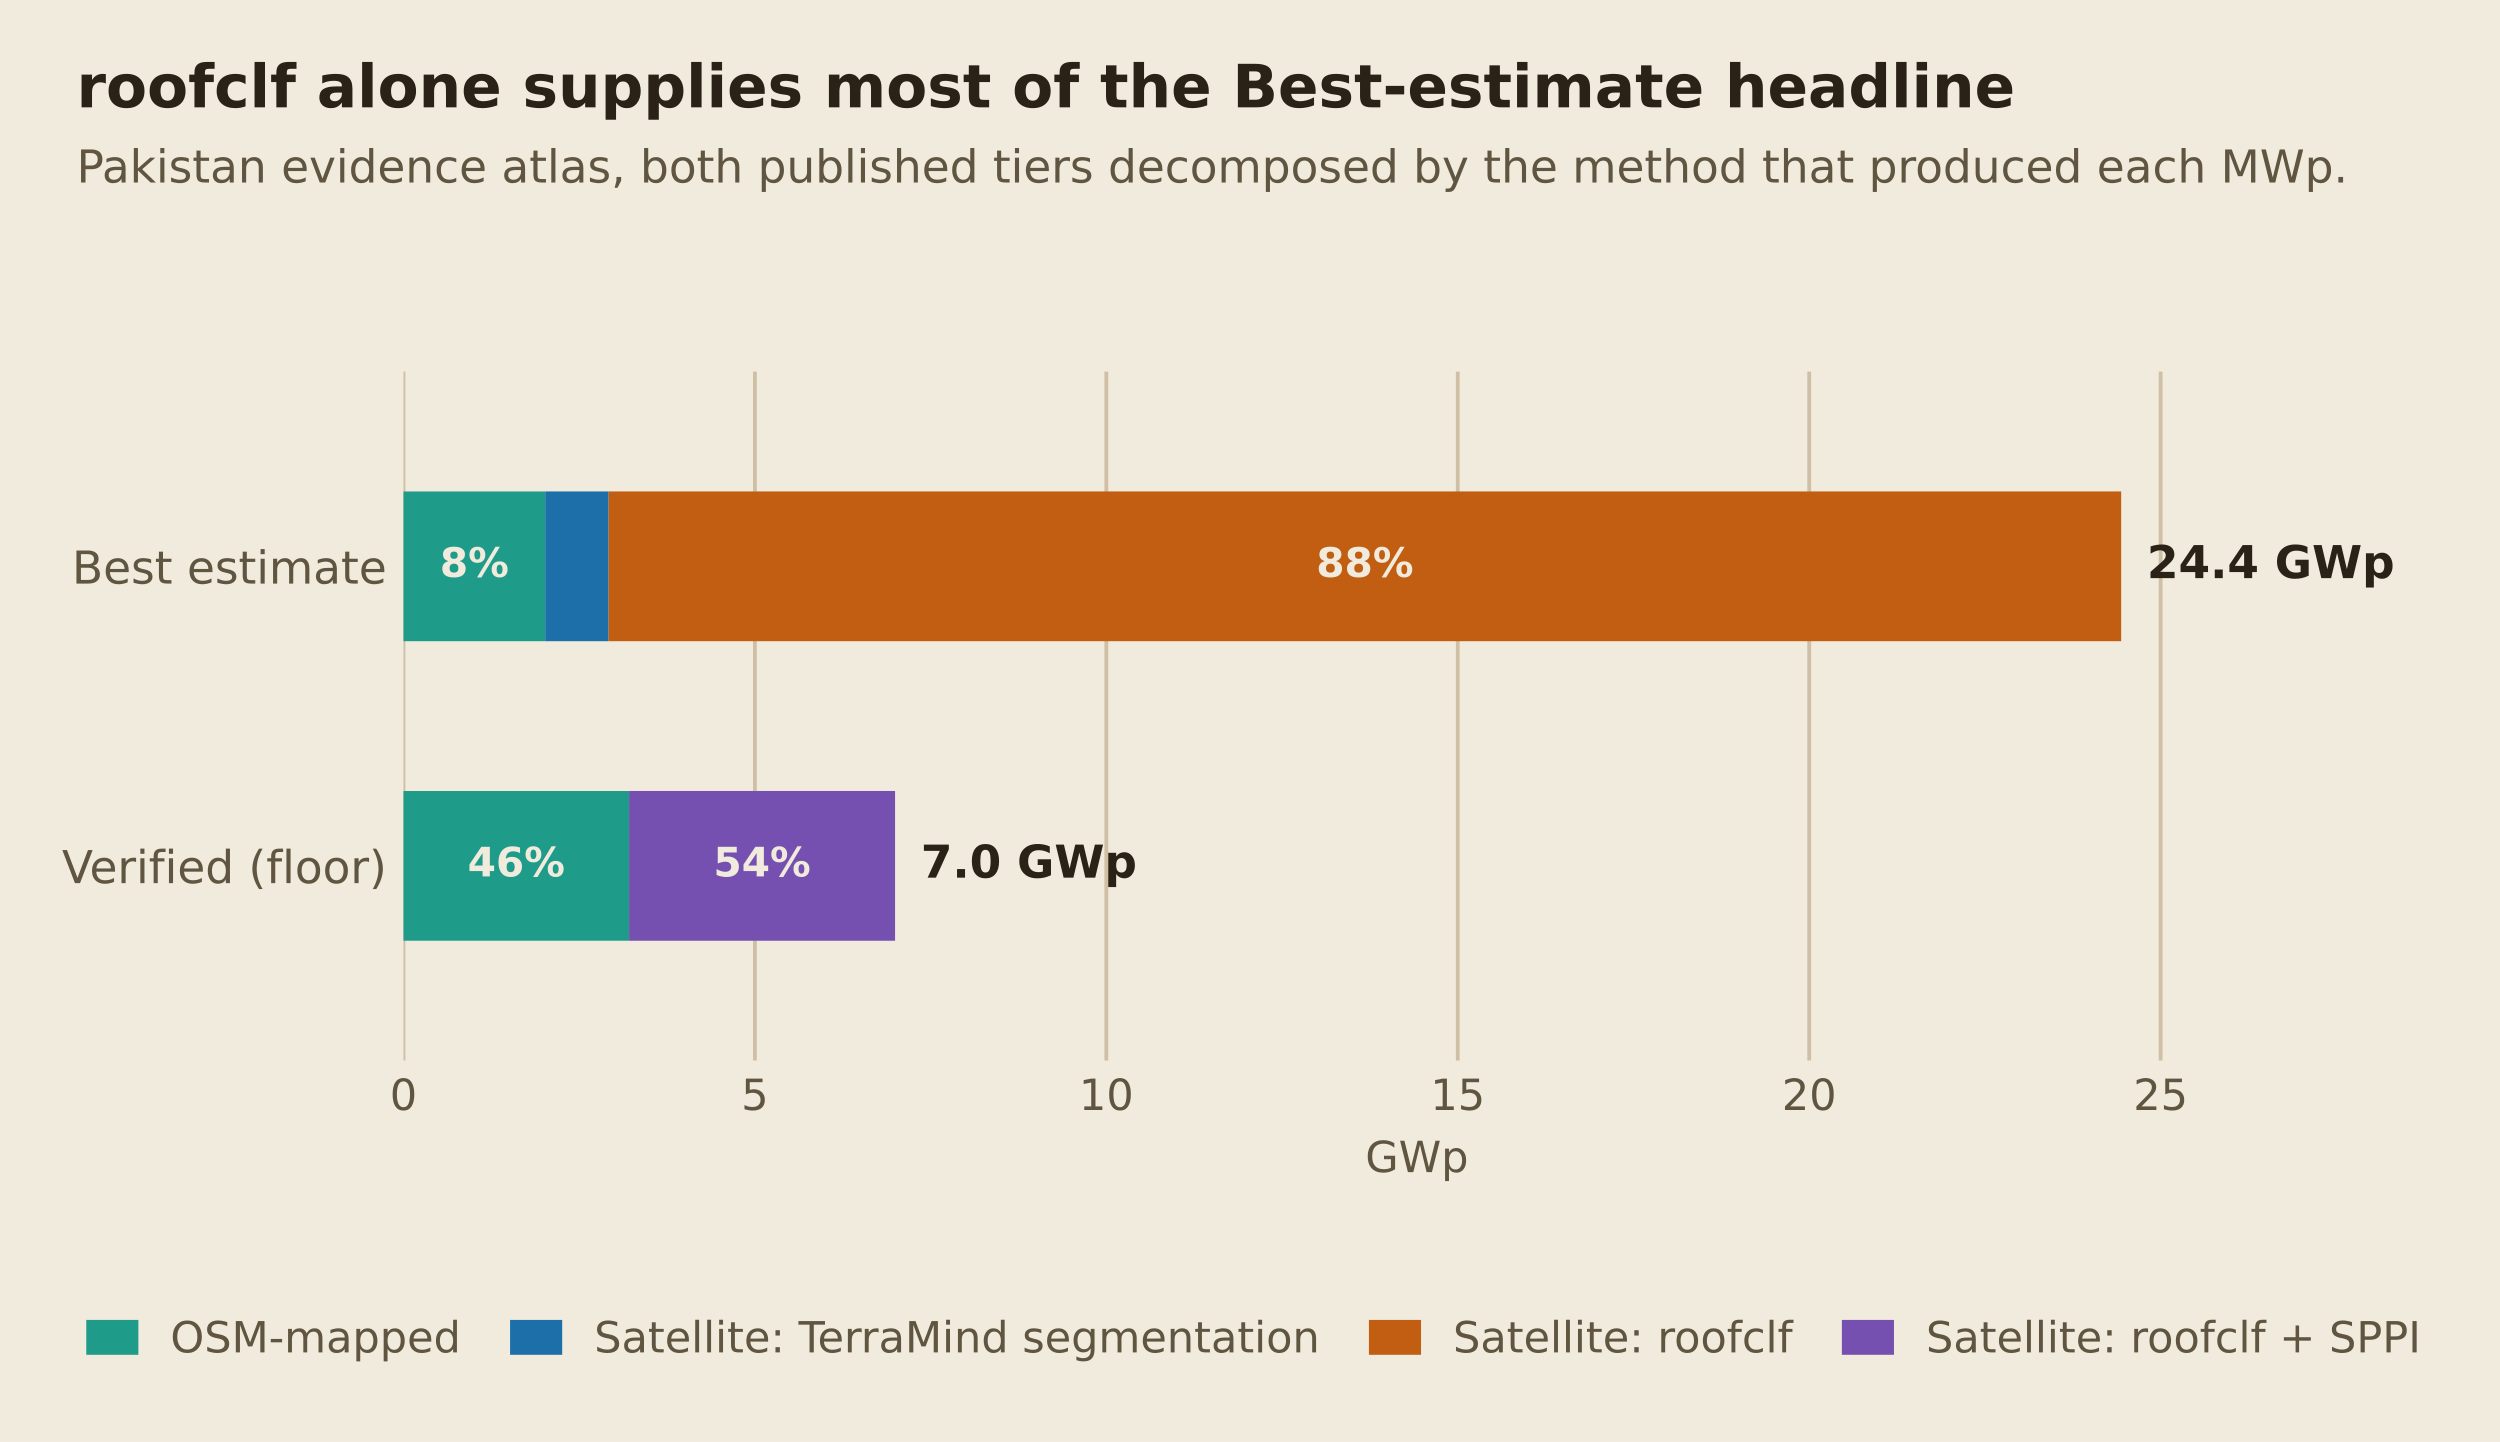
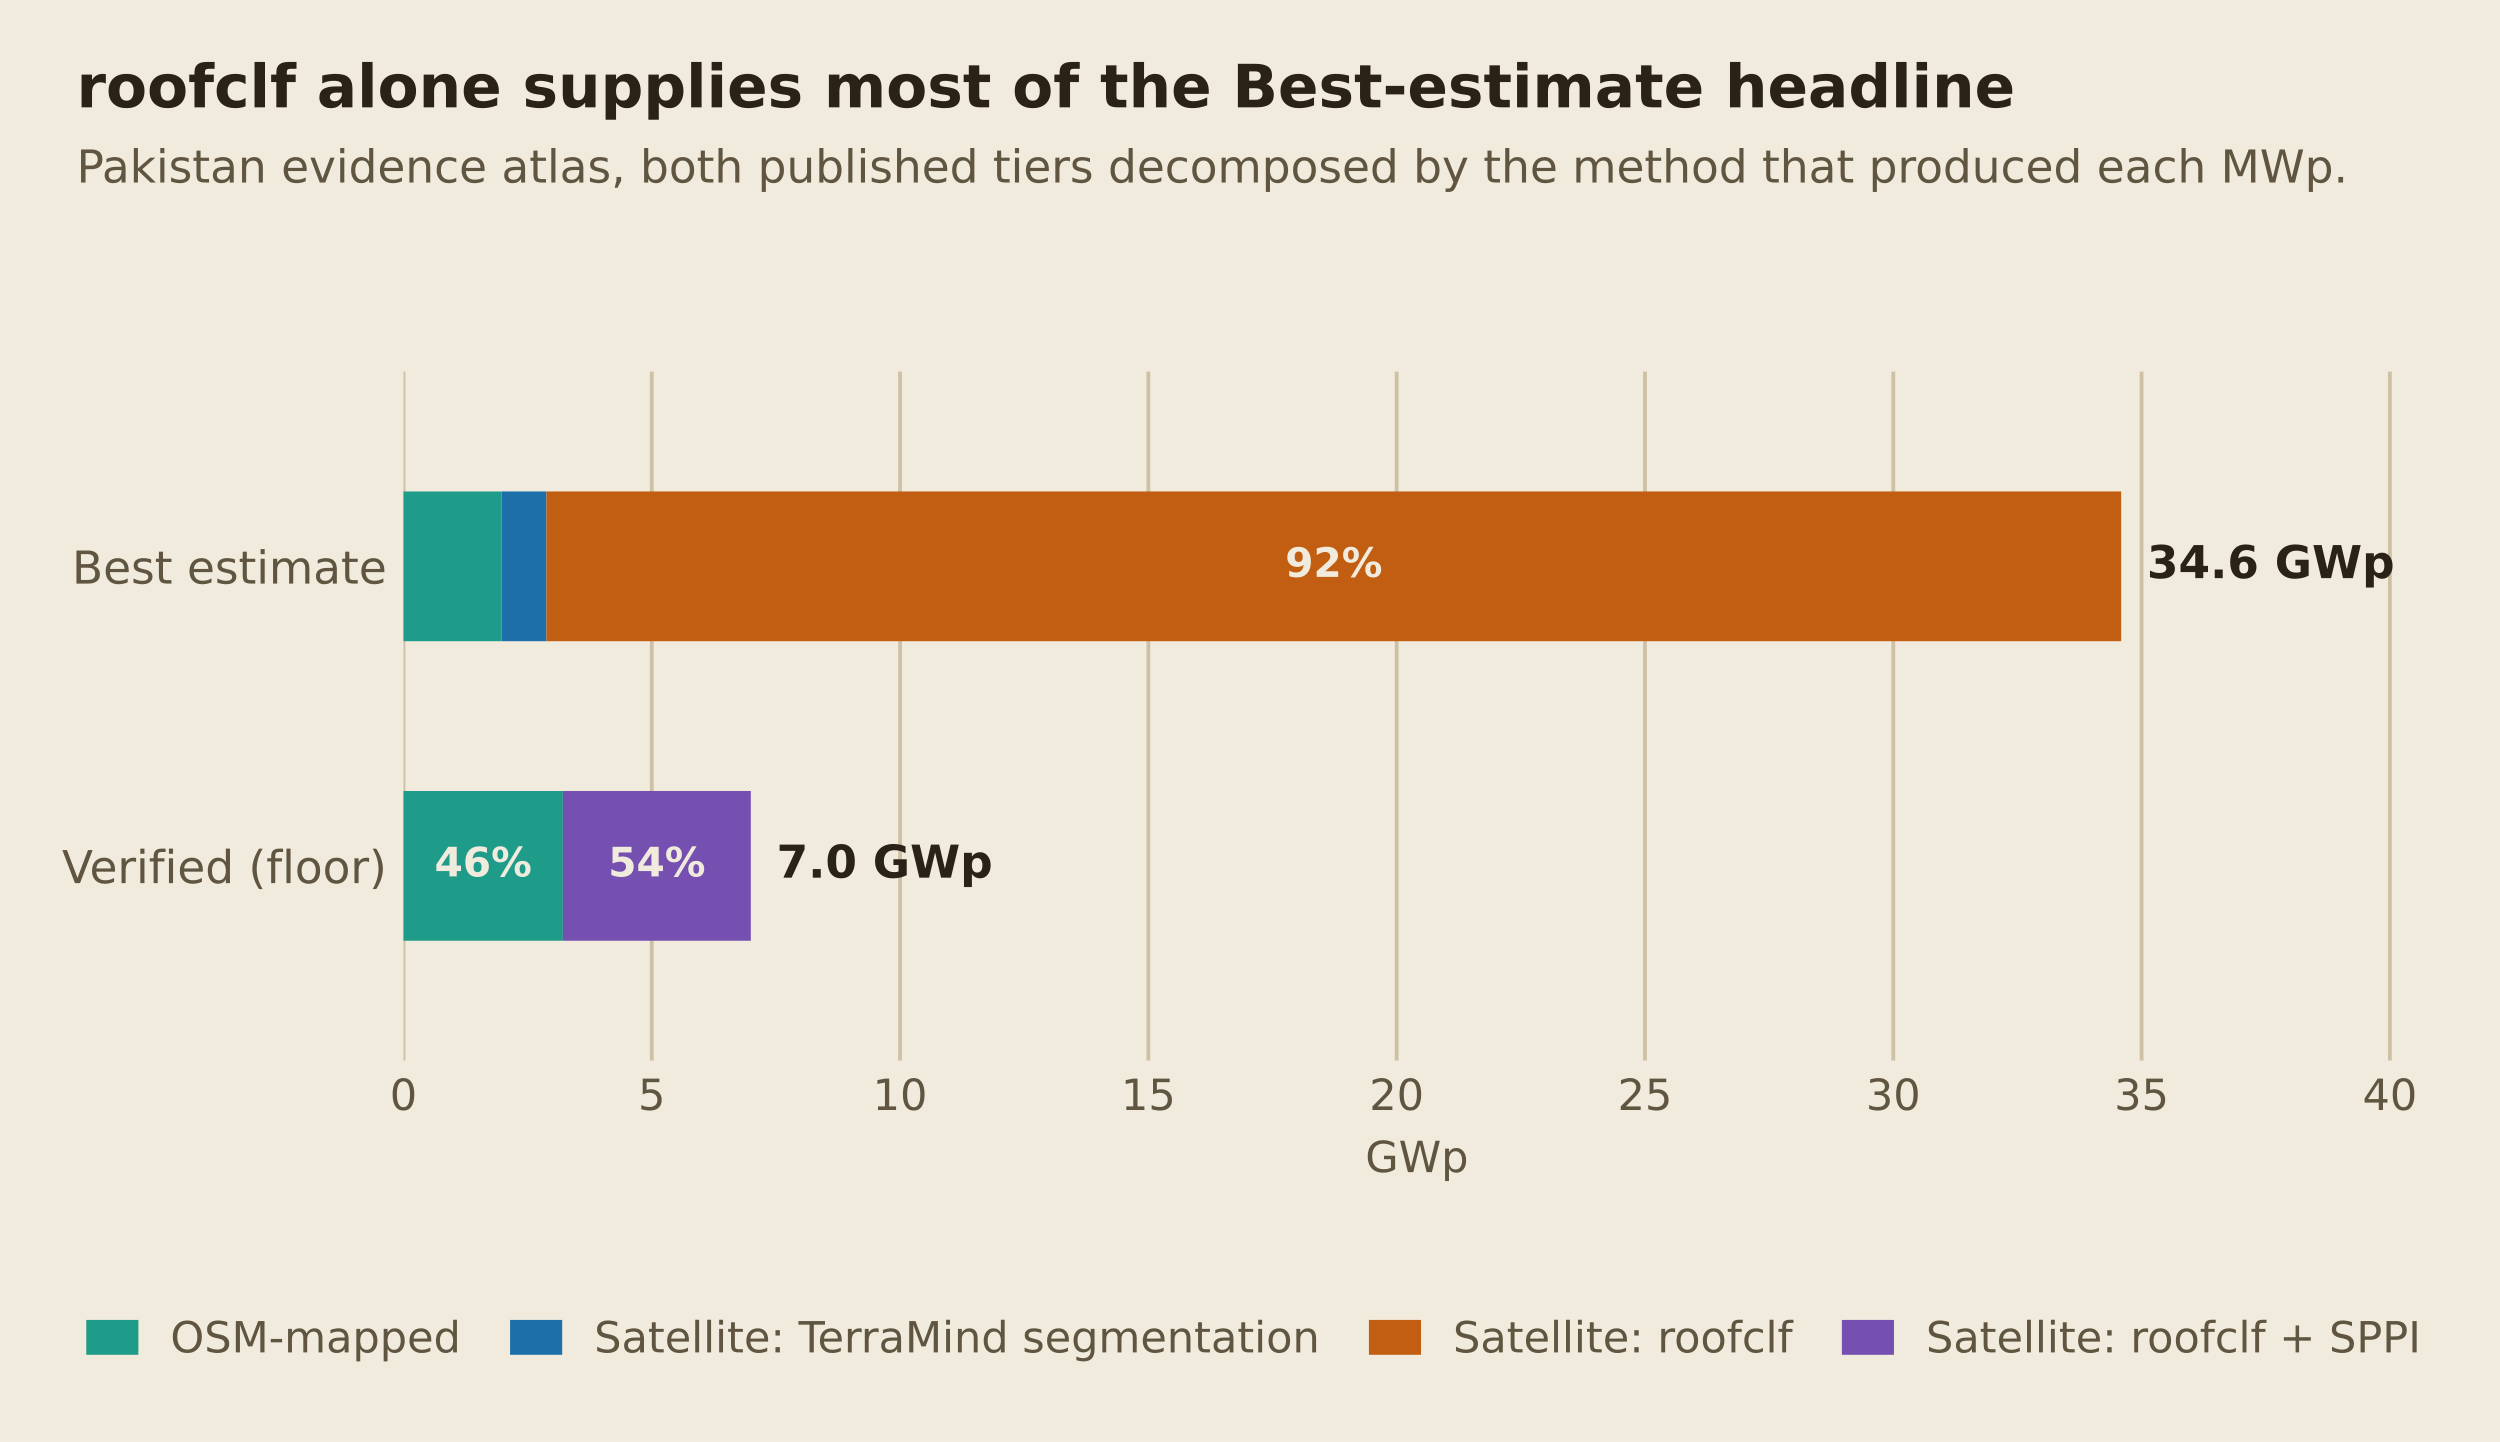
<svg xmlns="http://www.w3.org/2000/svg" width="523.07pt" height="301.685pt" viewBox="0 0 523.07 301.685" version="1.1">
  <defs>
    <style type="text/css">*{stroke-linejoin: round; stroke-linecap: butt}</style>
  </defs>
  <g id="figure_1">
    <g id="patch_1">
      <path d="M 0 301.685  L 523.07 301.685  L 523.07 0  L 0 0  z " style="fill: #f1ebdd" />
    </g>
    <g id="axes_1">
      <g id="patch_2">
        <path d="M 84.418 221.898  L 508.498 221.898  L 508.498 77.754  L 84.418 77.754  z " style="fill: #f1ebdd" />
      </g>
      <g id="matplotlib.axis_1">
        <g id="xtick_1">
          <g id="line2d_1">
-             <path d="M 84.418 221.898  L 84.418 77.754  " clip-path="url(#p26eb2f81aa)" style="fill: none; stroke: #cfc0a5; stroke-width: 0.8; stroke-linecap: square" />
+             <path d="M 84.418 221.898  L 84.418 77.754  " clip-path="url(#p74cda7da31)" style="fill: none; stroke: #cfc0a5; stroke-width: 0.8; stroke-linecap: square" />
          </g>
          <g id="line2d_2" />
          <g id="text_1">
            <text style="font-size: 9px; font-family: 'DejaVu Sans'; text-anchor: middle; fill: #5f5540" x="84.418" y="232.236" transform="rotate(-0 84.41766 232.2359)">0</text>
          </g>
        </g>
        <g id="xtick_2">
          <g id="line2d_3">
-             <path d="M 157.948 221.898  L 157.948 77.754  " clip-path="url(#p26eb2f81aa)" style="fill: none; stroke: #cfc0a5; stroke-width: 0.8; stroke-linecap: square" />
+             <path d="M 136.369 221.898  L 136.369 77.754  " clip-path="url(#p74cda7da31)" style="fill: none; stroke: #cfc0a5; stroke-width: 0.8; stroke-linecap: square" />
          </g>
          <g id="line2d_4" />
          <g id="text_2">
-             <text style="font-size: 9px; font-family: 'DejaVu Sans'; text-anchor: middle; fill: #5f5540" x="157.948" y="232.236" transform="rotate(-0 157.9477 232.2359)">5</text>
+             <text style="font-size: 9px; font-family: 'DejaVu Sans'; text-anchor: middle; fill: #5f5540" x="136.369" y="232.236" transform="rotate(-0 136.3694 232.2359)">5</text>
          </g>
        </g>
        <g id="xtick_3">
          <g id="line2d_5">
-             <path d="M 231.478 221.898  L 231.478 77.754  " clip-path="url(#p26eb2f81aa)" style="fill: none; stroke: #cfc0a5; stroke-width: 0.8; stroke-linecap: square" />
+             <path d="M 188.321 221.898  L 188.321 77.754  " clip-path="url(#p74cda7da31)" style="fill: none; stroke: #cfc0a5; stroke-width: 0.8; stroke-linecap: square" />
          </g>
          <g id="line2d_6" />
          <g id="text_3">
-             <text style="font-size: 9px; font-family: 'DejaVu Sans'; text-anchor: middle; fill: #5f5540" x="231.478" y="232.236" transform="rotate(-0 231.4777 232.2359)">10</text>
+             <text style="font-size: 9px; font-family: 'DejaVu Sans'; text-anchor: middle; fill: #5f5540" x="188.321" y="232.236" transform="rotate(-0 188.3212 232.2359)">10</text>
          </g>
        </g>
        <g id="xtick_4">
          <g id="line2d_7">
-             <path d="M 305.008 221.898  L 305.008 77.754  " clip-path="url(#p26eb2f81aa)" style="fill: none; stroke: #cfc0a5; stroke-width: 0.8; stroke-linecap: square" />
+             <path d="M 240.273 221.898  L 240.273 77.754  " clip-path="url(#p74cda7da31)" style="fill: none; stroke: #cfc0a5; stroke-width: 0.8; stroke-linecap: square" />
          </g>
          <g id="line2d_8" />
          <g id="text_4">
-             <text style="font-size: 9px; font-family: 'DejaVu Sans'; text-anchor: middle; fill: #5f5540" x="305.008" y="232.236" transform="rotate(-0 305.0078 232.2359)">15</text>
+             <text style="font-size: 9px; font-family: 'DejaVu Sans'; text-anchor: middle; fill: #5f5540" x="240.273" y="232.236" transform="rotate(-0 240.2729 232.2359)">15</text>
          </g>
        </g>
        <g id="xtick_5">
          <g id="line2d_9">
-             <path d="M 378.538 221.898  L 378.538 77.754  " clip-path="url(#p26eb2f81aa)" style="fill: none; stroke: #cfc0a5; stroke-width: 0.8; stroke-linecap: square" />
+             <path d="M 292.225 221.898  L 292.225 77.754  " clip-path="url(#p74cda7da31)" style="fill: none; stroke: #cfc0a5; stroke-width: 0.8; stroke-linecap: square" />
          </g>
          <g id="line2d_10" />
          <g id="text_5">
-             <text style="font-size: 9px; font-family: 'DejaVu Sans'; text-anchor: middle; fill: #5f5540" x="378.538" y="232.236" transform="rotate(-0 378.5378 232.2359)">20</text>
+             <text style="font-size: 9px; font-family: 'DejaVu Sans'; text-anchor: middle; fill: #5f5540" x="292.225" y="232.236" transform="rotate(-0 292.2247 232.2359)">20</text>
          </g>
        </g>
        <g id="xtick_6">
          <g id="line2d_11">
-             <path d="M 452.068 221.898  L 452.068 77.754  " clip-path="url(#p26eb2f81aa)" style="fill: none; stroke: #cfc0a5; stroke-width: 0.8; stroke-linecap: square" />
+             <path d="M 344.176 221.898  L 344.176 77.754  " clip-path="url(#p74cda7da31)" style="fill: none; stroke: #cfc0a5; stroke-width: 0.8; stroke-linecap: square" />
          </g>
          <g id="line2d_12" />
          <g id="text_6">
-             <text style="font-size: 9px; font-family: 'DejaVu Sans'; text-anchor: middle; fill: #5f5540" x="452.068" y="232.236" transform="rotate(-0 452.0679 232.2359)">25</text>
+             <text style="font-size: 9px; font-family: 'DejaVu Sans'; text-anchor: middle; fill: #5f5540" x="344.176" y="232.236" transform="rotate(-0 344.1765 232.2359)">25</text>
          </g>
        </g>
-         <g id="text_7">
+         <g id="xtick_7">
+           <g id="line2d_13">
+             <path d="M 396.128 221.898  L 396.128 77.754  " clip-path="url(#p74cda7da31)" style="fill: none; stroke: #cfc0a5; stroke-width: 0.8; stroke-linecap: square" />
+           </g>
+           <g id="line2d_14" />
+           <g id="text_7">
+             <text style="font-size: 9px; font-family: 'DejaVu Sans'; text-anchor: middle; fill: #5f5540" x="396.128" y="232.236" transform="rotate(-0 396.1282 232.2359)">30</text>
+           </g>
+         </g>
+         <g id="xtick_8">
+           <g id="line2d_15">
+             <path d="M 448.08 221.898  L 448.08 77.754  " clip-path="url(#p74cda7da31)" style="fill: none; stroke: #cfc0a5; stroke-width: 0.8; stroke-linecap: square" />
+           </g>
+           <g id="line2d_16" />
+           <g id="text_8">
+             <text style="font-size: 9px; font-family: 'DejaVu Sans'; text-anchor: middle; fill: #5f5540" x="448.08" y="232.236" transform="rotate(-0 448.08 232.2359)">35</text>
+           </g>
+         </g>
+         <g id="xtick_9">
+           <g id="line2d_17">
+             <path d="M 500.032 221.898  L 500.032 77.754  " clip-path="url(#p74cda7da31)" style="fill: none; stroke: #cfc0a5; stroke-width: 0.8; stroke-linecap: square" />
+           </g>
+           <g id="line2d_18" />
+           <g id="text_9">
+             <text style="font-size: 9px; font-family: 'DejaVu Sans'; text-anchor: middle; fill: #5f5540" x="500.032" y="232.236" transform="rotate(-0 500.0318 232.2359)">40</text>
+           </g>
+         </g>
+         <g id="text_10">
          <text style="font-size: 9px; font-family: 'DejaVu Sans'; text-anchor: middle; fill: #5f5540" x="296.458" y="245.236" transform="rotate(-0 296.4577 245.2359)">GWp</text>
        </g>
      </g>
      <g id="matplotlib.axis_2">
        <g id="ytick_1">
-           <g id="line2d_13" />
-           <g id="text_8">
+           <g id="line2d_19" />
+           <g id="text_11">
            <text style="font-size: 9.5px; font-family: 'DejaVu Sans'; text-anchor: end; fill: #5f5540" x="80.918" y="184.771" transform="rotate(-0 80.91766 184.771)">Verified (floor)</text>
          </g>
        </g>
        <g id="ytick_2">
-           <g id="line2d_14" />
-           <g id="text_9">
+           <g id="line2d_20" />
+           <g id="text_12">
            <text style="font-size: 9.5px; font-family: 'DejaVu Sans'; text-anchor: end; fill: #5f5540" x="80.918" y="122.1" transform="rotate(-0 80.91766 122.0997)">Best estimate</text>
          </g>
        </g>
      </g>
      <g id="patch_3">
-         <path d="M 84.418 196.83  L 131.621 196.83  L 131.621 165.494  L 84.418 165.494  z " clip-path="url(#p26eb2f81aa)" style="fill: #1f9b8a" />
+         <path d="M 84.418 196.83  L 117.769 196.83  L 117.769 165.494  L 84.418 165.494  z " clip-path="url(#p74cda7da31)" style="fill: #1f9b8a" />
      </g>
-       <g id="text_10">
-         <text style="font-weight: 700; font-size: 8.5px; font-family: 'DejaVu Sans'; text-anchor: middle; fill: #f1ebdd" x="108.019" y="183.37" transform="rotate(-0 108.0193 183.3697)">46%</text>
+       <g id="text_13">
+         <text style="font-weight: 700; font-size: 8.5px; font-family: 'DejaVu Sans'; text-anchor: middle; fill: #f1ebdd" x="101.093" y="183.37" transform="rotate(-0 101.0931 183.3697)">46%</text>
      </g>
      <g id="patch_4">
-         <path d="M 131.621 196.83  L 187.273 196.83  L 187.273 165.494  L 131.621 165.494  z " clip-path="url(#p26eb2f81aa)" style="fill: #7550b0" />
+         <path d="M 117.769 196.83  L 157.089 196.83  L 157.089 165.494  L 117.769 165.494  z " clip-path="url(#p74cda7da31)" style="fill: #7550b0" />
      </g>
-       <g id="text_11">
-         <text style="font-weight: 700; font-size: 8.5px; font-family: 'DejaVu Sans'; text-anchor: middle; fill: #f1ebdd" x="159.447" y="183.37" transform="rotate(-0 159.447 183.3697)">54%</text>
+       <g id="text_14">
+         <text style="font-weight: 700; font-size: 8.5px; font-family: 'DejaVu Sans'; text-anchor: middle; fill: #f1ebdd" x="137.429" y="183.37" transform="rotate(-0 137.4287 183.3697)">54%</text>
      </g>
-       <g id="text_12">
-         <text style="font-weight: 700; font-size: 9.5px; font-family: 'DejaVu Sans'; text-anchor: start; fill: #2a2216" x="192.664" y="183.629" transform="rotate(-0 192.6638 183.6295)">7.0 GWp</text>
+       <g id="text_15">
+         <text style="font-weight: 700; font-size: 9.5px; font-family: 'DejaVu Sans'; text-anchor: start; fill: #2a2216" x="162.48" y="183.629" transform="rotate(-0 162.4797 183.6295)">7.0 GWp</text>
      </g>
      <g id="patch_5">
-         <path d="M 84.418 134.158  L 114.074 134.158  L 114.074 102.823  L 84.418 102.823  z " clip-path="url(#p26eb2f81aa)" style="fill: #1f9b8a" />
-       </g>
-       <g id="text_13">
-         <text style="font-weight: 700; font-size: 8.5px; font-family: 'DejaVu Sans'; text-anchor: middle; fill: #f1ebdd" x="99.246" y="120.698" transform="rotate(-0 99.24572 120.6984)">8%</text>
+         <path d="M 84.418 134.158  L 104.957 134.158  L 104.957 102.823  L 84.418 102.823  z " clip-path="url(#p74cda7da31)" style="fill: #1f9b8a" />
      </g>
      <g id="patch_6">
-         <path d="M 114.074 134.158  L 127.344 134.158  L 127.344 102.823  L 114.074 102.823  z " clip-path="url(#p26eb2f81aa)" style="fill: #1c6fa8" />
+         <path d="M 104.957 134.158  L 114.334 134.158  L 114.334 102.823  L 104.957 102.823  z " clip-path="url(#p74cda7da31)" style="fill: #1c6fa8" />
      </g>
      <g id="patch_7">
-         <path d="M 127.344 134.158  L 443.807 134.158  L 443.807 102.823  L 127.344 102.823  z " clip-path="url(#p26eb2f81aa)" style="fill: #c25e12" />
+         <path d="M 114.334 134.158  L 443.806 134.158  L 443.806 102.823  L 114.334 102.823  z " clip-path="url(#p74cda7da31)" style="fill: #c25e12" />
      </g>
-       <g id="text_14">
-         <text style="font-weight: 700; font-size: 8.5px; font-family: 'DejaVu Sans'; text-anchor: middle; fill: #f1ebdd" x="285.576" y="120.698" transform="rotate(-0 285.576 120.6984)">88%</text>
+       <g id="text_16">
+         <text style="font-weight: 700; font-size: 8.5px; font-family: 'DejaVu Sans'; text-anchor: middle; fill: #f1ebdd" x="279.07" y="120.698" transform="rotate(-0 279.07 120.6984)">92%</text>
      </g>
-       <g id="text_15">
-         <text style="font-weight: 700; font-size: 9.5px; font-family: 'DejaVu Sans'; text-anchor: start; fill: #2a2216" x="449.198" y="120.958" transform="rotate(-0 449.1983 120.9582)">24.4 GWp</text>
+       <g id="text_17">
+         <text style="font-weight: 700; font-size: 9.5px; font-family: 'DejaVu Sans'; text-anchor: start; fill: #2a2216" x="449.197" y="120.958" transform="rotate(-0 449.1973 120.9582)">34.6 GWp</text>
      </g>
      <g id="legend_1">
        <g id="patch_8">
          <path d="M 18.553 282.963  L 28.453 282.963  L 28.453 276.663  L 18.553 276.663  z " style="fill: #1f9b8a; stroke: #1f9b8a; stroke-linejoin: miter" />
        </g>
-         <g id="text_16">
+         <g id="text_18">
          <text style="font-size: 9px; font-family: 'DejaVu Sans'; text-anchor: start; fill: #5f5540" x="35.653" y="282.963" transform="rotate(-0 35.65251 282.9627)">OSM-mapped</text>
        </g>
        <g id="patch_9">
          <path d="M 107.224 282.963  L 117.124 282.963  L 117.124 276.663  L 107.224 276.663  z " style="fill: #1c6fa8; stroke: #1c6fa8; stroke-linejoin: miter" />
        </g>
-         <g id="text_17">
+         <g id="text_19">
          <text style="font-size: 9px; font-family: 'DejaVu Sans'; text-anchor: start; fill: #5f5540" x="124.324" y="282.963" transform="rotate(-0 124.3236 282.9627)">Satellite: TerraMind segmentation</text>
        </g>
        <g id="patch_10">
          <path d="M 286.916 282.963  L 296.816 282.963  L 296.816 276.663  L 286.916 276.663  z " style="fill: #c25e12; stroke: #c25e12; stroke-linejoin: miter" />
        </g>
-         <g id="text_18">
+         <g id="text_20">
          <text style="font-size: 9px; font-family: 'DejaVu Sans'; text-anchor: start; fill: #5f5540" x="304.016" y="282.963" transform="rotate(-0 304.0156 282.9627)">Satellite: roofclf</text>
        </g>
        <g id="patch_11">
          <path d="M 385.871 282.963  L 395.771 282.963  L 395.771 276.663  L 385.871 276.663  z " style="fill: #7550b0; stroke: #7550b0; stroke-linejoin: miter" />
        </g>
-         <g id="text_19">
+         <g id="text_21">
          <text style="font-size: 9px; font-family: 'DejaVu Sans'; text-anchor: start; fill: #5f5540" x="402.971" y="282.963" transform="rotate(-0 402.9706 282.9627)">Satellite: roofclf + SPPI</text>
        </g>
      </g>
    </g>
-     <g id="text_20">
+     <g id="text_22">
      <text style="font-weight: 700; font-size: 12.5px; font-family: 'DejaVu Sans'; text-anchor: start; fill: #2a2216" x="16.018" y="22.458" transform="rotate(-0 16.01766 22.45805)">roofclf alone supplies most of the Best-estimate headline</text>
    </g>
-     <g id="text_21">
+     <g id="text_23">
      <text style="font-size: 9.5px; font-family: 'DejaVu Sans'; text-anchor: start; fill: #5f5540" x="16.018" y="38.19" transform="rotate(-0 16.01766 38.19005)">Pakistan evidence atlas, both published tiers decomposed by the method that produced each MWp.</text>
    </g>
  </g>
  <defs>
-     <clipPath id="p26eb2f81aa">
+     <clipPath id="p74cda7da31">
      <rect x="84.418" y="77.754" width="424.08" height="144.144" />
    </clipPath>
  </defs>
</svg>
